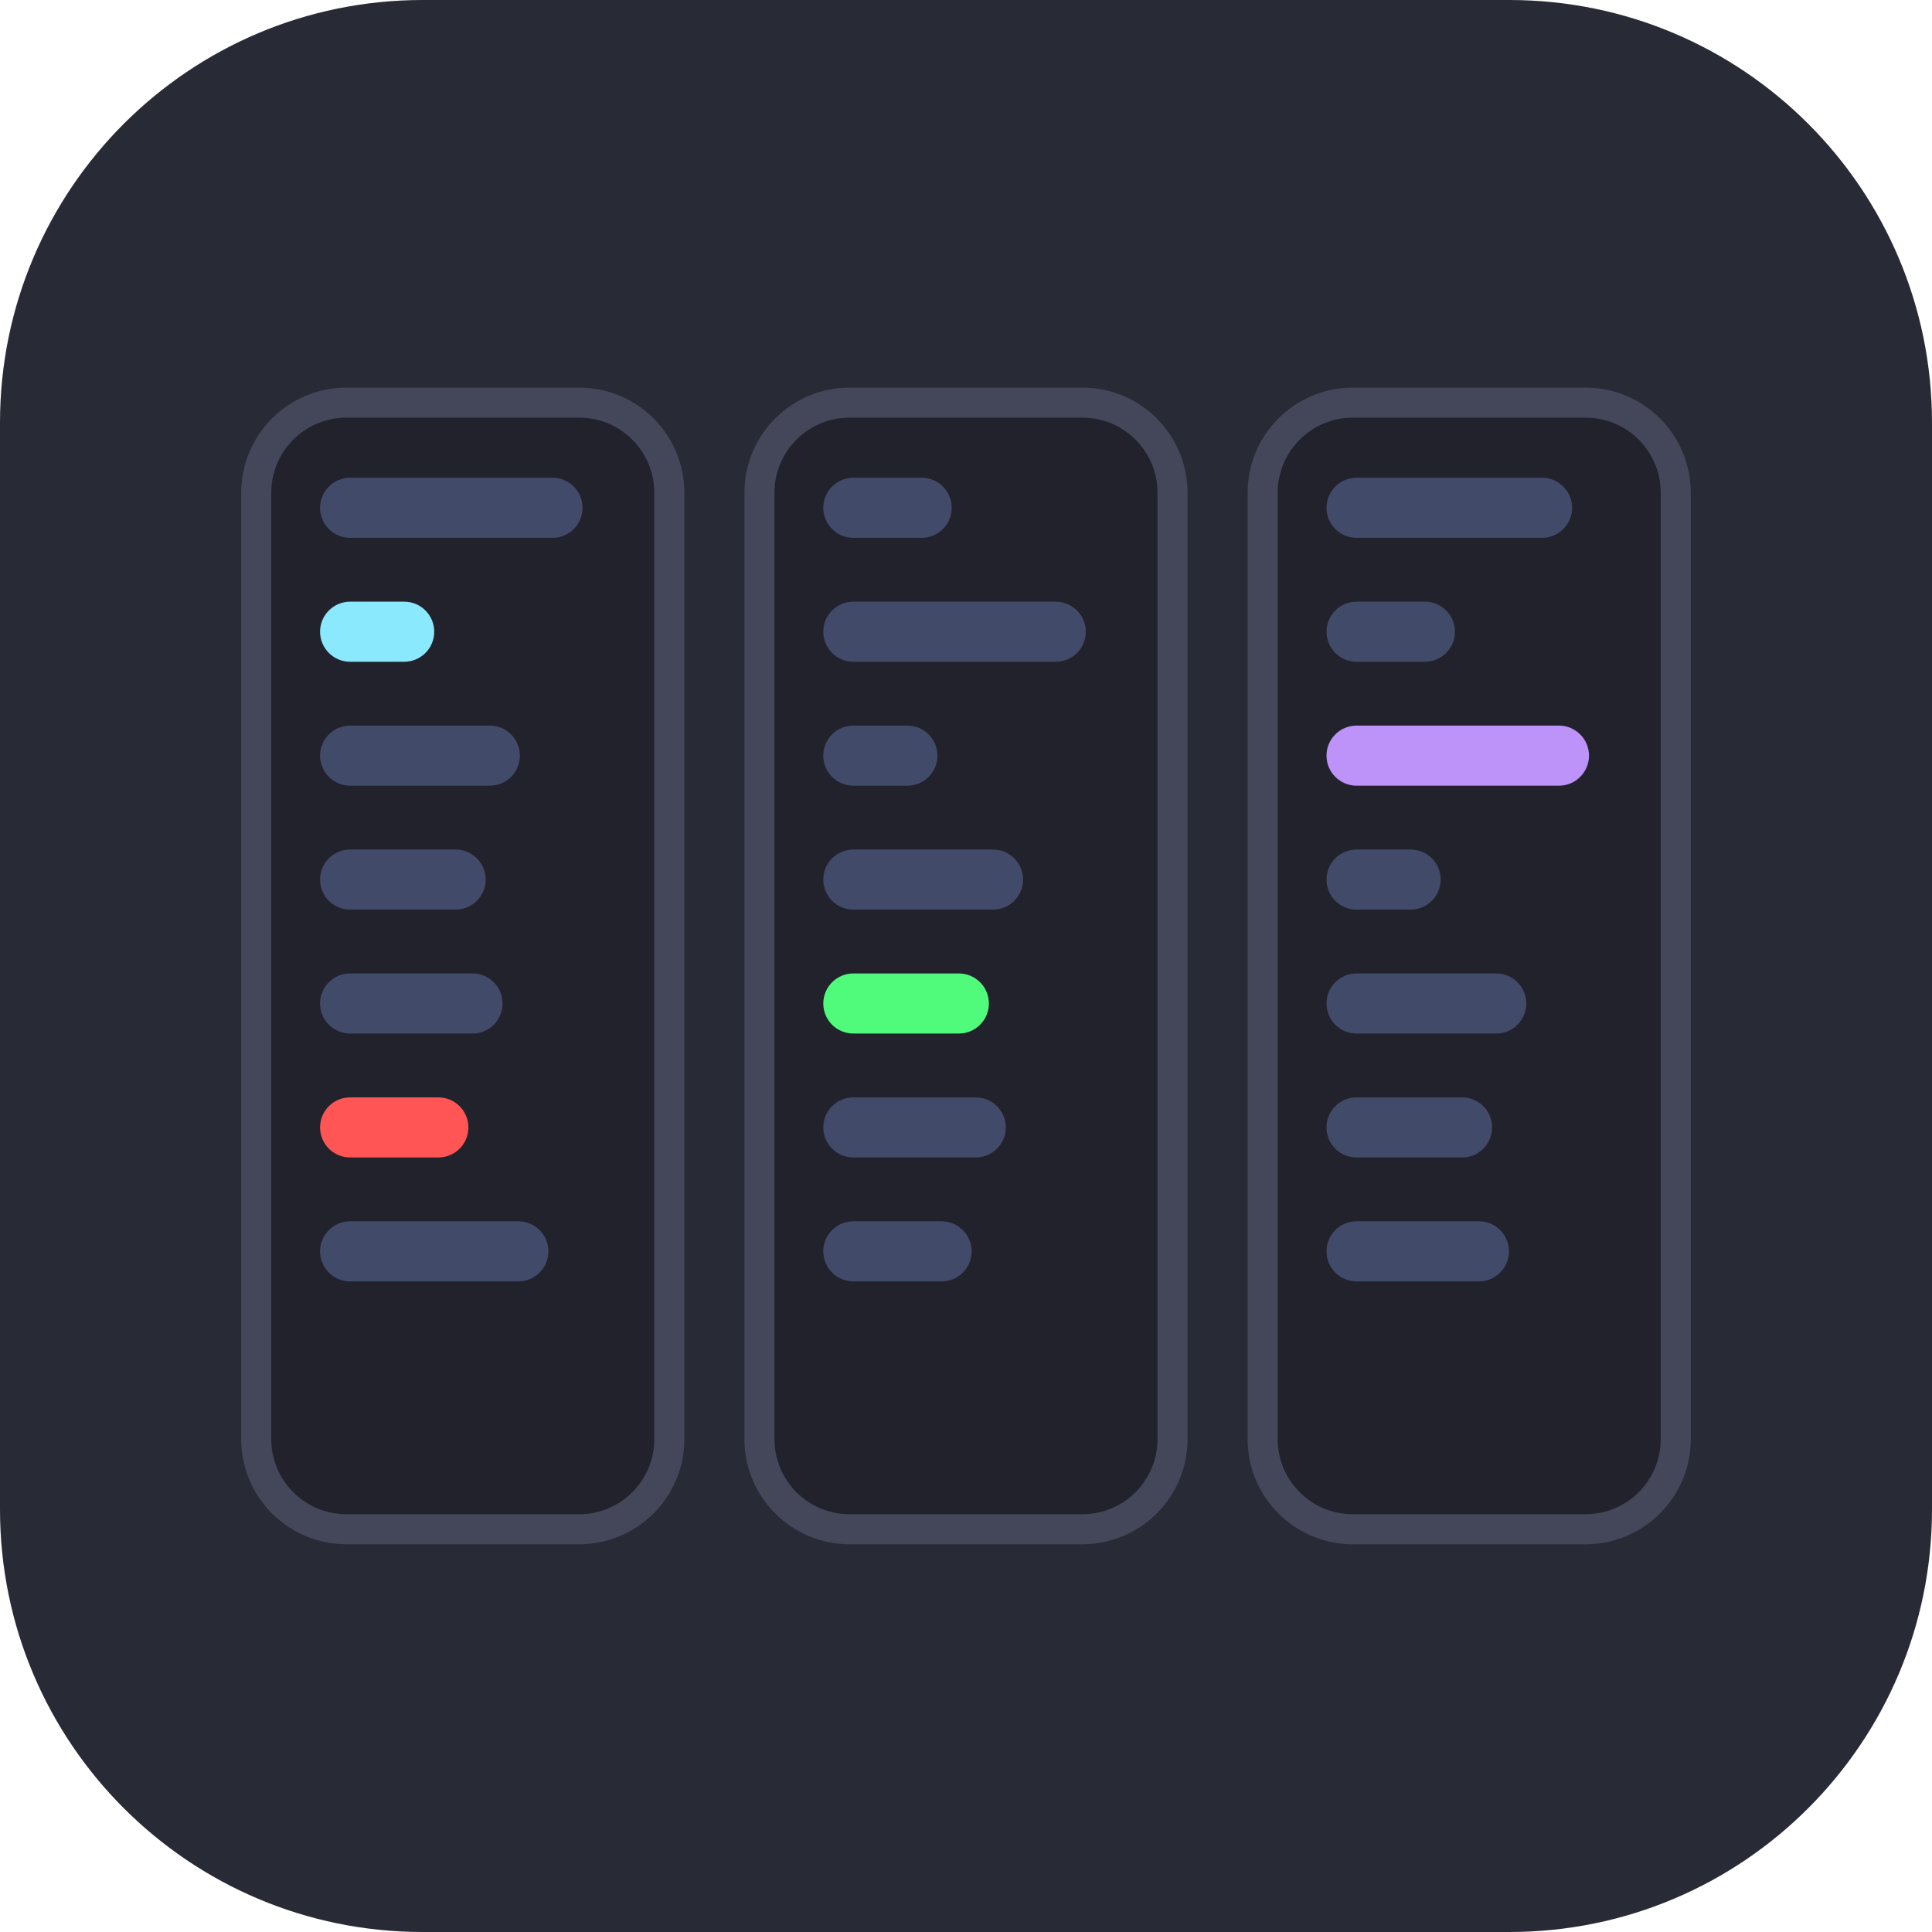
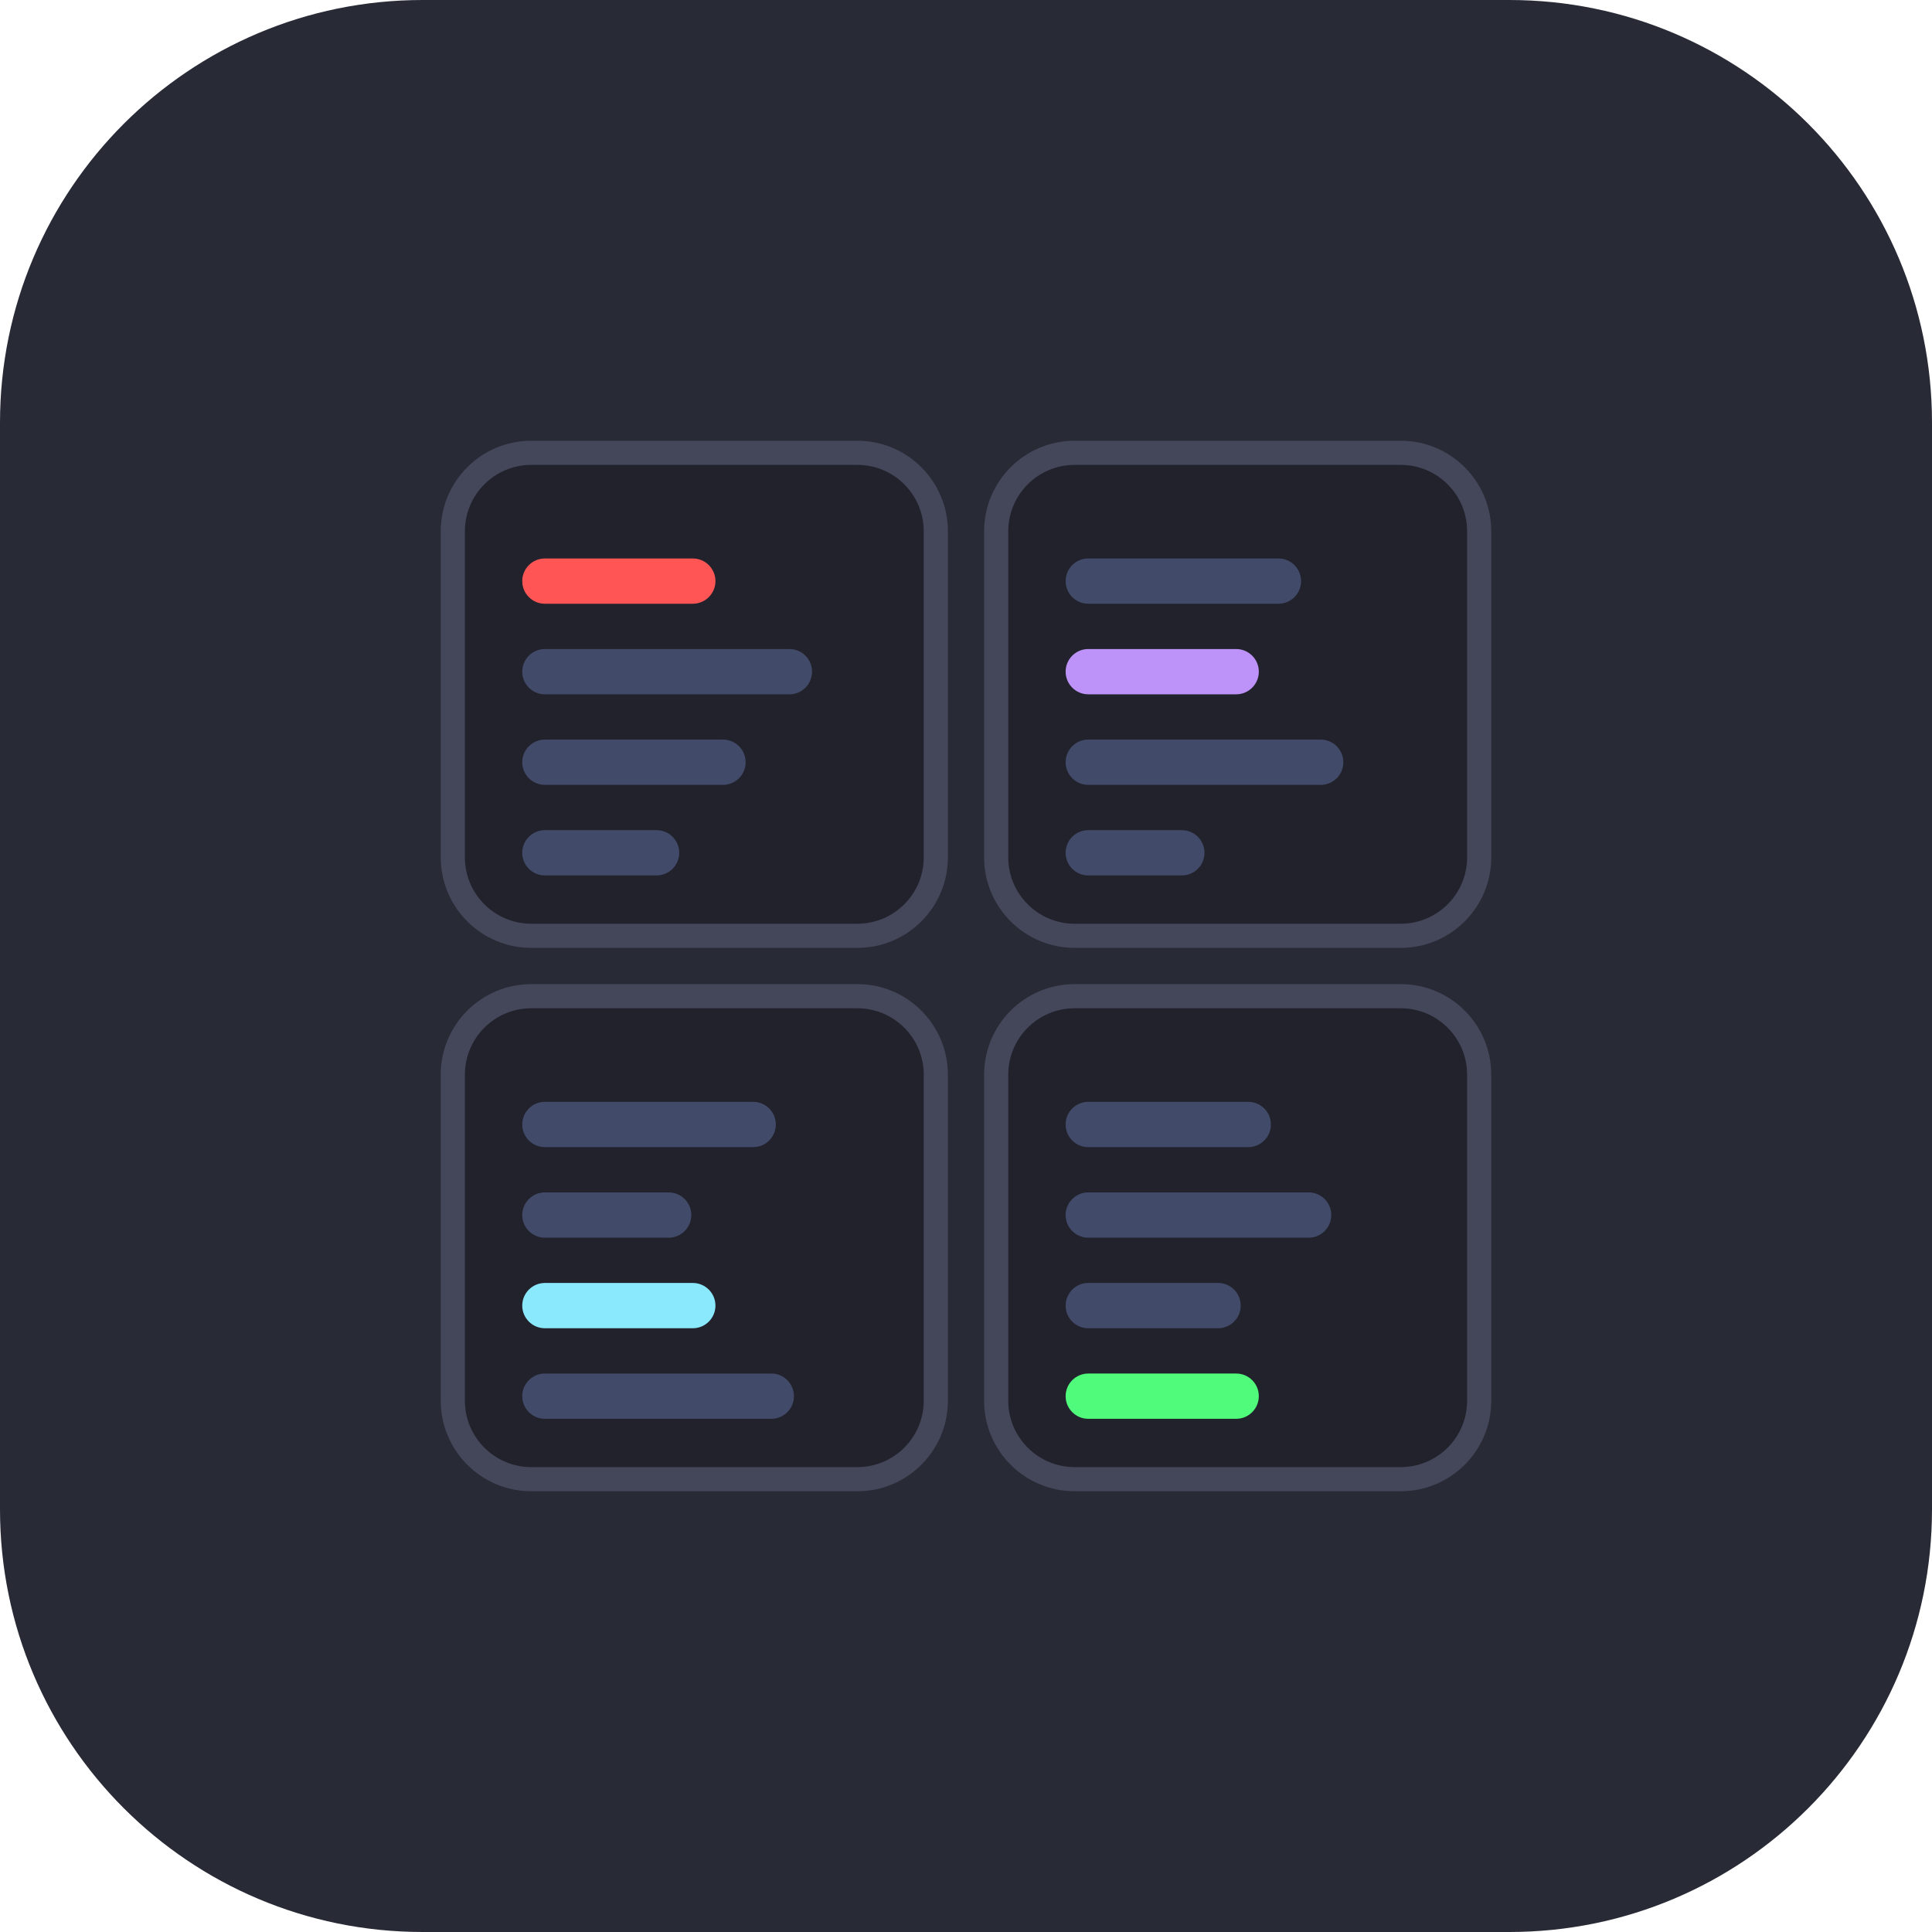
<svg xmlns="http://www.w3.org/2000/svg" viewBox="0 0 64 64">
  <rect width="64" height="64" rx="14" fill="#282a36" />
-   <g transform="translate(6,10.85) scale(1.244)">
+   <g transform="translate(12,12) scale(1.0)">
    <g fill="#21222c" stroke="#44475a" stroke-width="0.8">
-       <rect x="2" y="2" width="11" height="30" rx="2.4" />
-       <rect x="15.4" y="2" width="11" height="30" rx="2.4" />
-       <rect x="28.8" y="2" width="11" height="30" rx="2.4" />
+       <rect x="3" y="3" width="16" height="16" rx="2.6" />
+       <rect x="21" y="3" width="16" height="16" rx="2.6" />
+       <rect x="3" y="21" width="16" height="16" rx="2.6" />
+       <rect x="21" y="21" width="16" height="16" rx="2.6" />
    </g>
    <g fill="#6272a4" opacity="0.5">
-       <rect x="3.7" y="4" width="6.99" height="1.6" rx="0.8" />
-       <rect x="3.7" y="10.6" width="5.32" height="1.6" rx="0.8" />
-       <rect x="3.7" y="13.9" width="4.41" height="1.6" rx="0.8" />
-       <rect x="3.7" y="17.2" width="4.86" height="1.6" rx="0.8" />
-       <rect x="3.7" y="23.8" width="6.08" height="1.6" rx="0.8" />
-       <rect x="17.1" y="4" width="3.42" height="1.6" rx="0.8" />
-       <rect x="17.1" y="7.3" width="6.99" height="1.6" rx="0.8" />
-       <rect x="17.1" y="10.6" width="3.04" height="1.6" rx="0.8" />
-       <rect x="17.1" y="13.9" width="5.32" height="1.6" rx="0.8" />
-       <rect x="17.1" y="20.5" width="4.86" height="1.6" rx="0.8" />
-       <rect x="17.1" y="23.8" width="3.95" height="1.6" rx="0.8" />
-       <rect x="30.5" y="4" width="6.54" height="1.6" rx="0.8" />
-       <rect x="30.5" y="7.3" width="3.42" height="1.6" rx="0.8" />
-       <rect x="30.5" y="13.9" width="3.04" height="1.6" rx="0.8" />
-       <rect x="30.5" y="17.2" width="5.32" height="1.6" rx="0.8" />
-       <rect x="30.5" y="20.5" width="4.41" height="1.6" rx="0.8" />
-       <rect x="30.5" y="23.8" width="4.86" height="1.6" rx="0.8" />
+       <rect x="5.3" y="9.5" width="9.6" height="1.5" rx="0.75" />
+       <rect x="5.3" y="12.5" width="7.4" height="1.5" rx="0.75" />
+       <rect x="5.3" y="15.5" width="5.2" height="1.5" rx="0.75" />
+       <rect x="23.3" y="6.5" width="7.8" height="1.5" rx="0.75" />
+       <rect x="23.3" y="12.5" width="9.2" height="1.5" rx="0.75" />
+       <rect x="23.3" y="15.5" width="4.6" height="1.5" rx="0.75" />
+       <rect x="5.3" y="24.5" width="8.4" height="1.5" rx="0.75" />
+       <rect x="5.3" y="27.5" width="5.6" height="1.5" rx="0.75" />
+       <rect x="5.3" y="33.5" width="9.0" height="1.5" rx="0.75" />
+       <rect x="23.3" y="24.5" width="6.8" height="1.5" rx="0.75" />
+       <rect x="23.3" y="27.5" width="8.8" height="1.5" rx="0.75" />
+       <rect x="23.3" y="30.5" width="5.8" height="1.5" rx="0.75" />
    </g>
-     <rect x="3.7" y="7.3" width="3.04" height="1.6" rx="0.8" fill="#8be9fd" />
-     <rect x="3.7" y="20.5" width="3.95" height="1.6" rx="0.8" fill="#ff5555" />
-     <rect x="17.1" y="17.2" width="4.41" height="1.6" rx="0.8" fill="#50fa7b" />
-     <rect x="30.5" y="10.6" width="6.99" height="1.6" rx="0.8" fill="#bd93f9" />
+     <rect x="5.3" y="6.5" width="6.4" height="1.5" rx="0.75" fill="#ff5555" />
+     <rect x="23.3" y="9.5" width="6.4" height="1.5" rx="0.75" fill="#bd93f9" />
+     <rect x="5.3" y="30.5" width="6.4" height="1.5" rx="0.75" fill="#8be9fd" />
+     <rect x="23.3" y="33.5" width="6.4" height="1.5" rx="0.75" fill="#50fa7b" />
  </g>
</svg>
